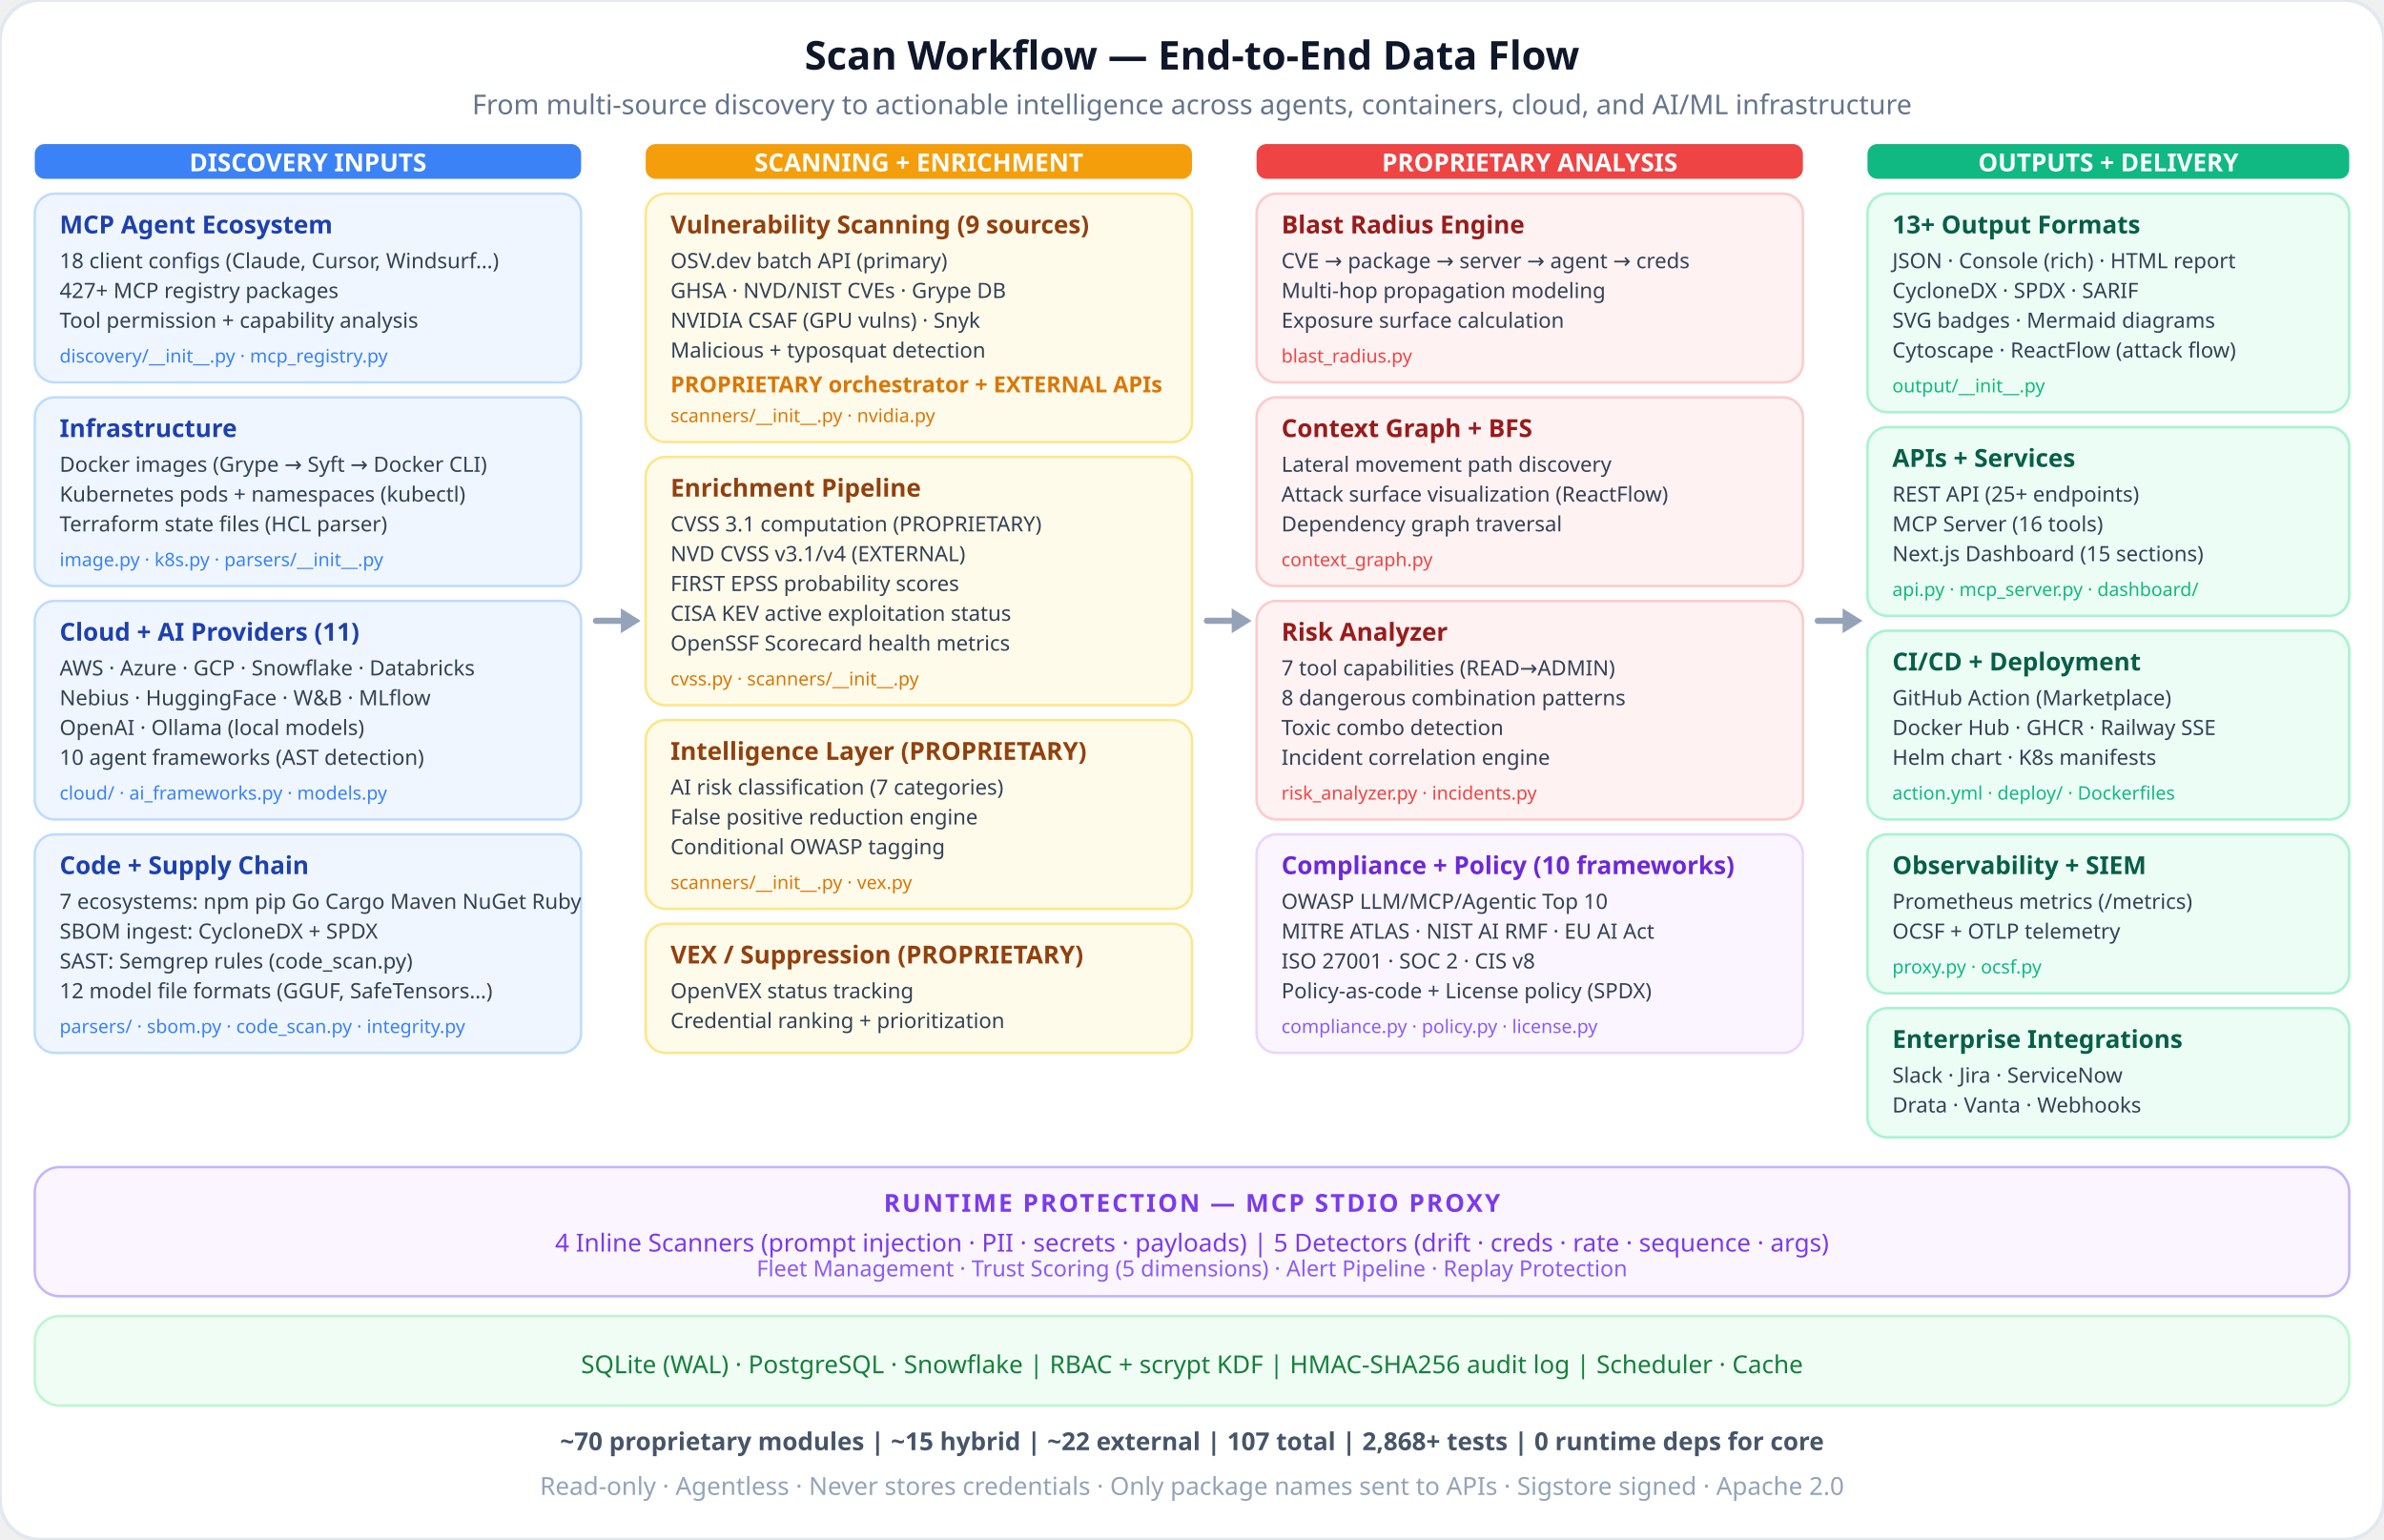
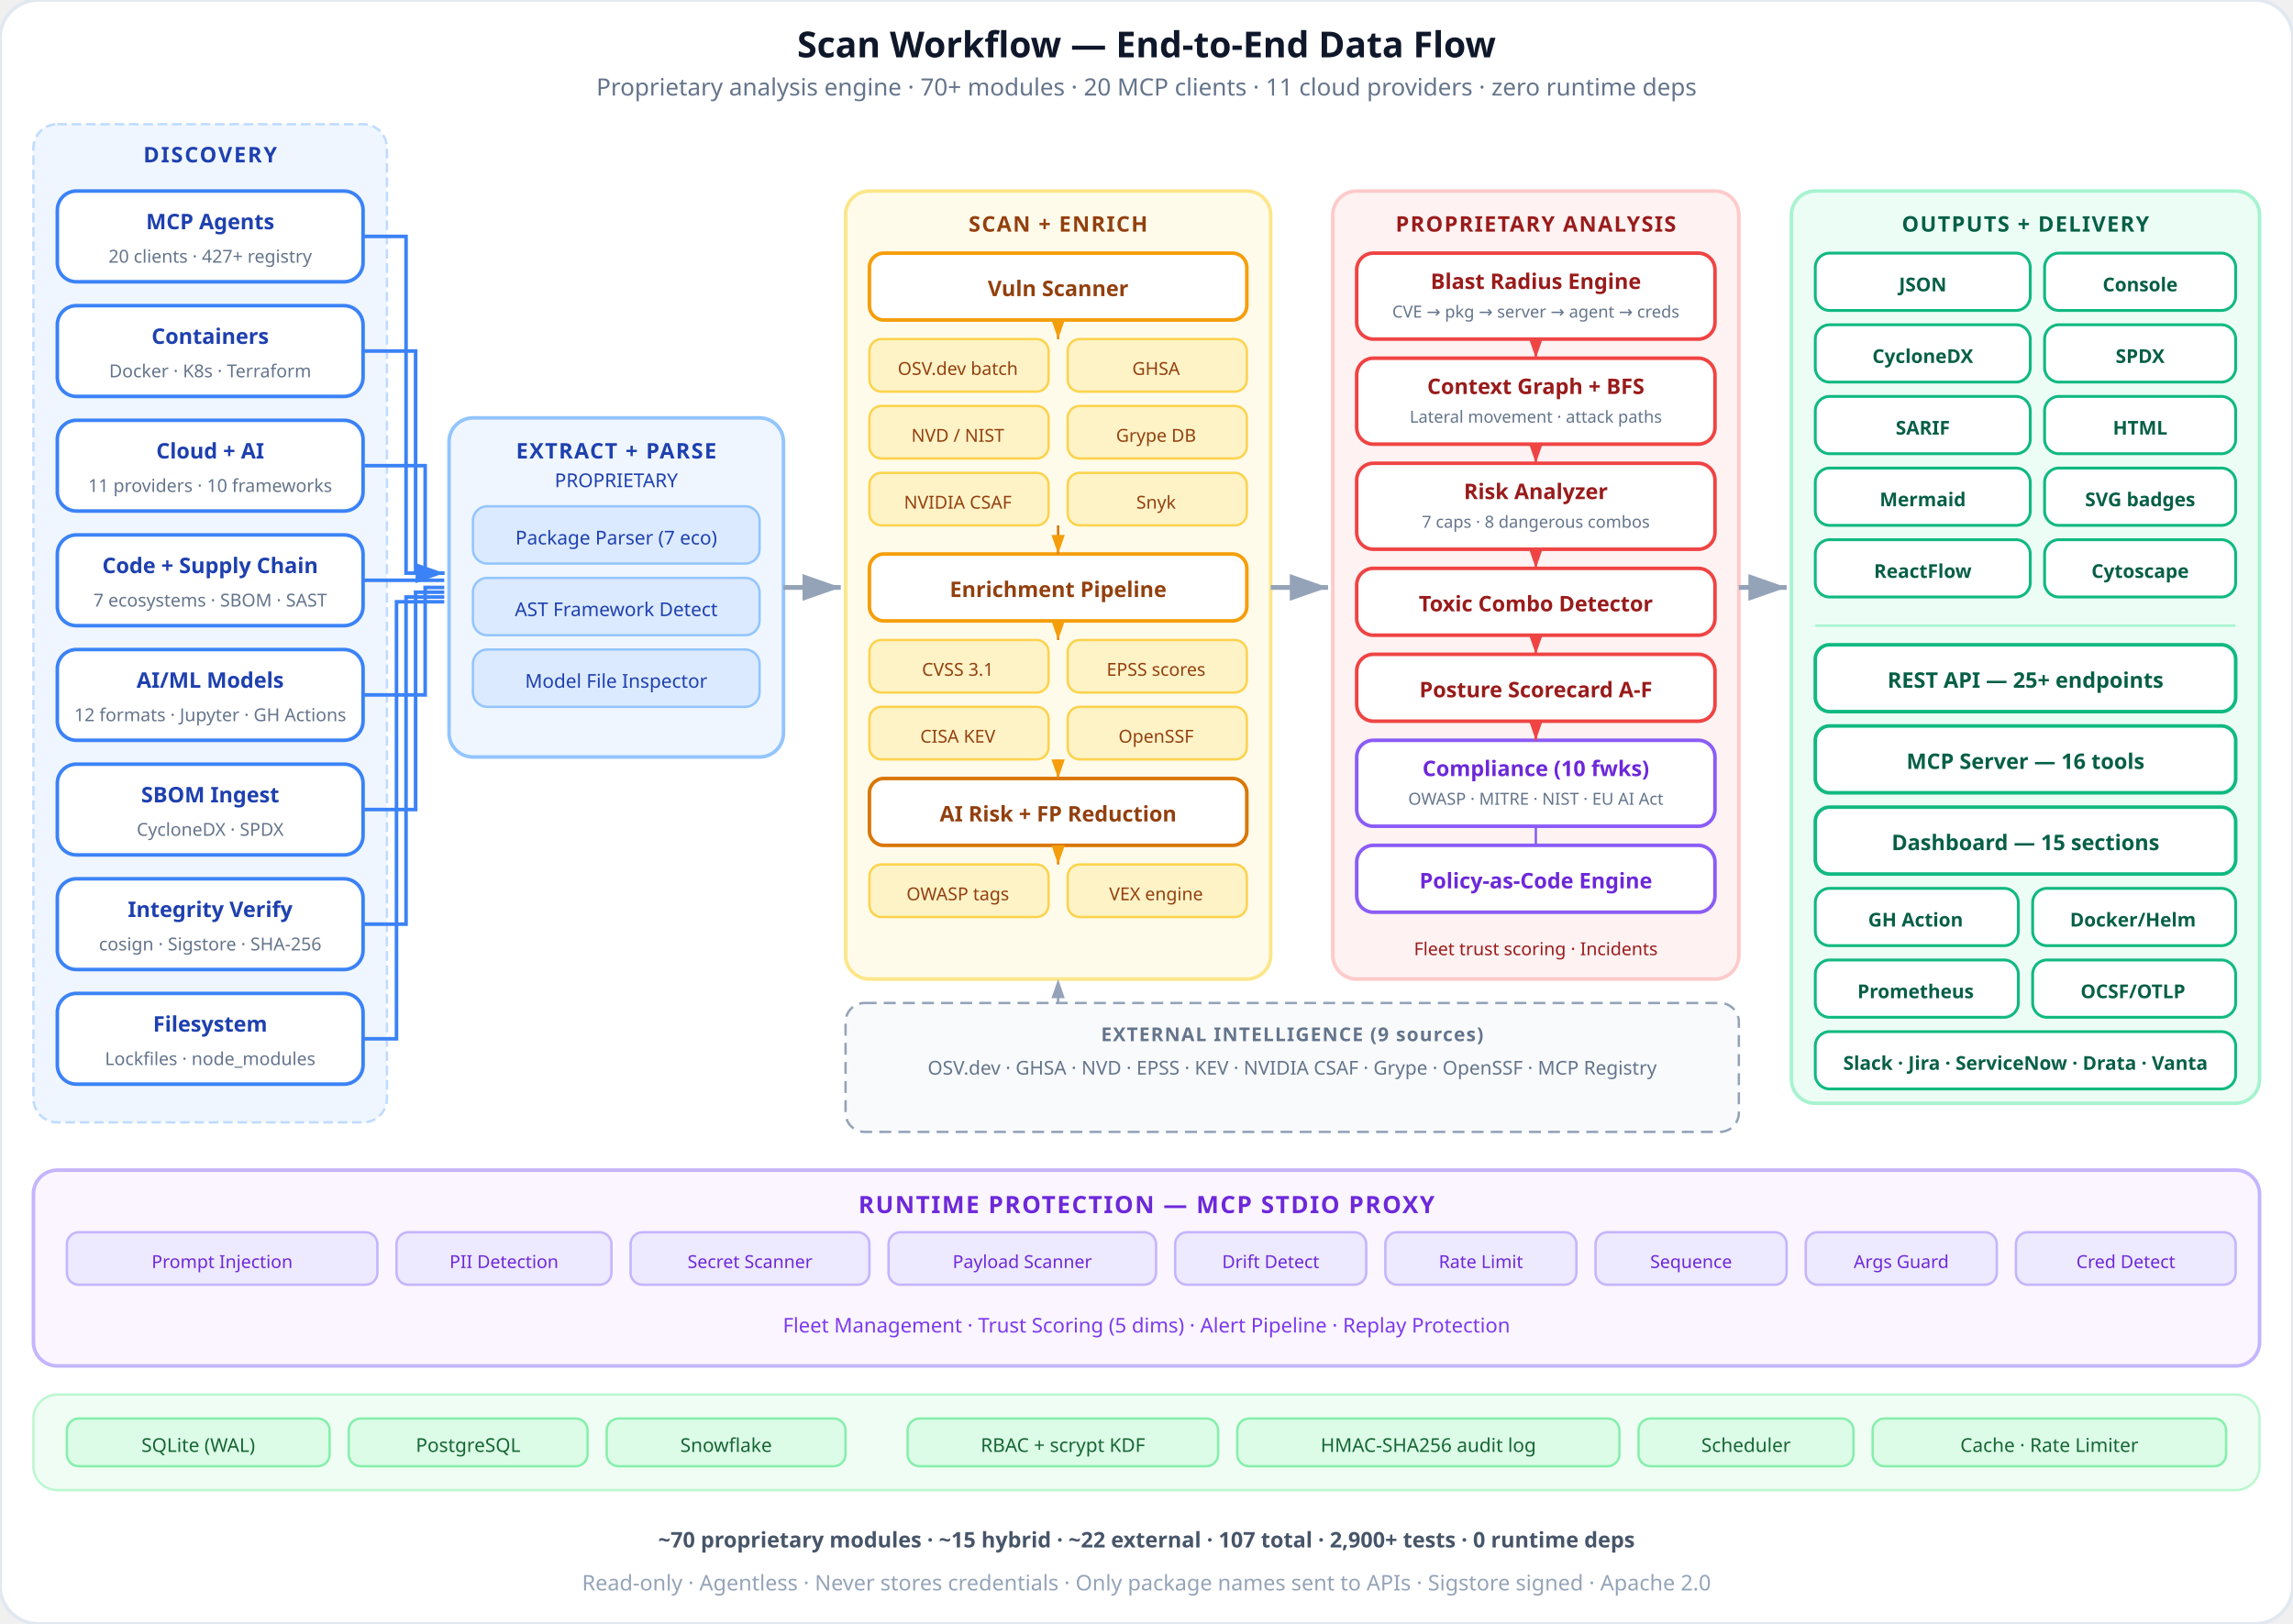
- <svg xmlns="http://www.w3.org/2000/svg" viewBox="0 0 960 620" fill="none">
-   <rect width="960" height="620" rx="16" fill="#ffffff" stroke="#e2e8f0" stroke-width="1.5" />
-   <text x="480" y="28" text-anchor="middle" font-family="system-ui, sans-serif" font-size="16" font-weight="700" fill="#0f172a">Scan Workflow — End-to-End Data Flow</text>
-   <text x="480" y="46" text-anchor="middle" font-family="system-ui, sans-serif" font-size="11" fill="#64748b">From multi-source discovery to actionable intelligence across agents, containers, cloud, and AI/ML infrastructure</text>
-   <rect x="14" y="58" width="220" height="14" rx="4" fill="#3b82f6" />
-   <text x="124" y="69" text-anchor="middle" font-family="system-ui, sans-serif" font-size="10" font-weight="700" fill="#fff">DISCOVERY INPUTS</text>
-   <rect x="14" y="78" width="220" height="76" rx="8" fill="#eff6ff" stroke="#bfdbfe" stroke-width="1" />
-   <text x="24" y="94" font-family="system-ui, sans-serif" font-size="10" font-weight="700" fill="#1e40af">MCP Agent Ecosystem</text>
-   <text x="24" y="108" font-family="system-ui, sans-serif" font-size="8.5" fill="#334155">18 client configs (Claude, Cursor, Windsurf…)</text>
-   <text x="24" y="120" font-family="system-ui, sans-serif" font-size="8.5" fill="#334155">427+ MCP registry packages</text>
-   <text x="24" y="132" font-family="system-ui, sans-serif" font-size="8.5" fill="#334155">Tool permission + capability analysis</text>
-   <text x="24" y="146" font-family="system-ui, sans-serif" font-size="7.5" fill="#3b82f6">discovery/__init__.py · mcp_registry.py</text>
-   <rect x="14" y="160" width="220" height="76" rx="8" fill="#eff6ff" stroke="#bfdbfe" stroke-width="1" />
-   <text x="24" y="176" font-family="system-ui, sans-serif" font-size="10" font-weight="700" fill="#1e40af">Infrastructure</text>
-   <text x="24" y="190" font-family="system-ui, sans-serif" font-size="8.5" fill="#334155">Docker images (Grype → Syft → Docker CLI)</text>
-   <text x="24" y="202" font-family="system-ui, sans-serif" font-size="8.5" fill="#334155">Kubernetes pods + namespaces (kubectl)</text>
-   <text x="24" y="214" font-family="system-ui, sans-serif" font-size="8.5" fill="#334155">Terraform state files (HCL parser)</text>
-   <text x="24" y="228" font-family="system-ui, sans-serif" font-size="7.5" fill="#3b82f6">image.py · k8s.py · parsers/__init__.py</text>
-   <rect x="14" y="242" width="220" height="88" rx="8" fill="#eff6ff" stroke="#bfdbfe" stroke-width="1" />
-   <text x="24" y="258" font-family="system-ui, sans-serif" font-size="10" font-weight="700" fill="#1e40af">Cloud + AI Providers (11)</text>
-   <text x="24" y="272" font-family="system-ui, sans-serif" font-size="8.5" fill="#334155">AWS · Azure · GCP · Snowflake · Databricks</text>
-   <text x="24" y="284" font-family="system-ui, sans-serif" font-size="8.5" fill="#334155">Nebius · HuggingFace · W&amp;B · MLflow</text>
-   <text x="24" y="296" font-family="system-ui, sans-serif" font-size="8.5" fill="#334155">OpenAI · Ollama (local models)</text>
-   <text x="24" y="308" font-family="system-ui, sans-serif" font-size="8.5" fill="#334155">10 agent frameworks (AST detection)</text>
-   <text x="24" y="322" font-family="system-ui, sans-serif" font-size="7.5" fill="#3b82f6">cloud/ · ai_frameworks.py · models.py</text>
-   <rect x="14" y="336" width="220" height="88" rx="8" fill="#eff6ff" stroke="#bfdbfe" stroke-width="1" />
-   <text x="24" y="352" font-family="system-ui, sans-serif" font-size="10" font-weight="700" fill="#1e40af">Code + Supply Chain</text>
-   <text x="24" y="366" font-family="system-ui, sans-serif" font-size="8.5" fill="#334155">7 ecosystems: npm pip Go Cargo Maven NuGet Ruby</text>
-   <text x="24" y="378" font-family="system-ui, sans-serif" font-size="8.5" fill="#334155">SBOM ingest: CycloneDX + SPDX</text>
-   <text x="24" y="390" font-family="system-ui, sans-serif" font-size="8.5" fill="#334155">SAST: Semgrep rules (code_scan.py)</text>
-   <text x="24" y="402" font-family="system-ui, sans-serif" font-size="8.5" fill="#334155">12 model file formats (GGUF, SafeTensors…)</text>
-   <text x="24" y="416" font-family="system-ui, sans-serif" font-size="7.5" fill="#3b82f6">parsers/ · sbom.py · code_scan.py · integrity.py</text>
-   <path d="M240 250 L254 250" stroke="#94a3b8" stroke-width="2.5" stroke-linecap="round" />
-   <path d="M250 245 L258 250 L250 255" fill="#94a3b8" />
-   <rect x="260" y="58" width="220" height="14" rx="4" fill="#f59e0b" />
-   <text x="370" y="69" text-anchor="middle" font-family="system-ui, sans-serif" font-size="10" font-weight="700" fill="#fff">SCANNING + ENRICHMENT</text>
-   <rect x="260" y="78" width="220" height="100" rx="8" fill="#fffbeb" stroke="#fde68a" stroke-width="1" />
-   <text x="270" y="94" font-family="system-ui, sans-serif" font-size="10" font-weight="700" fill="#92400e">Vulnerability Scanning (9 sources)</text>
-   <text x="270" y="108" font-family="system-ui, sans-serif" font-size="8.5" fill="#334155">OSV.dev batch API (primary)</text>
-   <text x="270" y="120" font-family="system-ui, sans-serif" font-size="8.5" fill="#334155">GHSA · NVD/NIST CVEs · Grype DB</text>
-   <text x="270" y="132" font-family="system-ui, sans-serif" font-size="8.5" fill="#334155">NVIDIA CSAF (GPU vulns) · Snyk</text>
-   <text x="270" y="144" font-family="system-ui, sans-serif" font-size="8.5" fill="#334155">Malicious + typosquat detection</text>
-   <text x="270" y="158" font-family="system-ui, sans-serif" font-size="9" font-weight="600" fill="#d97706">PROPRIETARY orchestrator + EXTERNAL APIs</text>
-   <text x="270" y="170" font-family="system-ui, sans-serif" font-size="7.5" fill="#d97706">scanners/__init__.py · nvidia.py</text>
-   <rect x="260" y="184" width="220" height="100" rx="8" fill="#fffbeb" stroke="#fde68a" stroke-width="1" />
-   <text x="270" y="200" font-family="system-ui, sans-serif" font-size="10" font-weight="700" fill="#92400e">Enrichment Pipeline</text>
-   <text x="270" y="214" font-family="system-ui, sans-serif" font-size="8.5" fill="#334155">CVSS 3.1 computation (PROPRIETARY)</text>
-   <text x="270" y="226" font-family="system-ui, sans-serif" font-size="8.5" fill="#334155">NVD CVSS v3.1/v4 (EXTERNAL)</text>
-   <text x="270" y="238" font-family="system-ui, sans-serif" font-size="8.5" fill="#334155">FIRST EPSS probability scores</text>
-   <text x="270" y="250" font-family="system-ui, sans-serif" font-size="8.5" fill="#334155">CISA KEV active exploitation status</text>
-   <text x="270" y="262" font-family="system-ui, sans-serif" font-size="8.5" fill="#334155">OpenSSF Scorecard health metrics</text>
-   <text x="270" y="276" font-family="system-ui, sans-serif" font-size="7.5" fill="#d97706">cvss.py · scanners/__init__.py</text>
-   <rect x="260" y="290" width="220" height="76" rx="8" fill="#fffbeb" stroke="#fde68a" stroke-width="1" />
-   <text x="270" y="306" font-family="system-ui, sans-serif" font-size="10" font-weight="700" fill="#92400e">Intelligence Layer (PROPRIETARY)</text>
-   <text x="270" y="320" font-family="system-ui, sans-serif" font-size="8.5" fill="#334155">AI risk classification (7 categories)</text>
-   <text x="270" y="332" font-family="system-ui, sans-serif" font-size="8.5" fill="#334155">False positive reduction engine</text>
-   <text x="270" y="344" font-family="system-ui, sans-serif" font-size="8.5" fill="#334155">Conditional OWASP tagging</text>
-   <text x="270" y="358" font-family="system-ui, sans-serif" font-size="7.5" fill="#d97706">scanners/__init__.py · vex.py</text>
-   <rect x="260" y="372" width="220" height="52" rx="8" fill="#fffbeb" stroke="#fde68a" stroke-width="1" />
-   <text x="270" y="388" font-family="system-ui, sans-serif" font-size="10" font-weight="700" fill="#92400e">VEX / Suppression (PROPRIETARY)</text>
-   <text x="270" y="402" font-family="system-ui, sans-serif" font-size="8.5" fill="#334155">OpenVEX status tracking</text>
-   <text x="270" y="414" font-family="system-ui, sans-serif" font-size="8.5" fill="#334155">Credential ranking + prioritization</text>
-   <path d="M486 250 L500 250" stroke="#94a3b8" stroke-width="2.5" stroke-linecap="round" />
-   <path d="M496 245 L504 250 L496 255" fill="#94a3b8" />
-   <rect x="506" y="58" width="220" height="14" rx="4" fill="#ef4444" />
-   <text x="616" y="69" text-anchor="middle" font-family="system-ui, sans-serif" font-size="10" font-weight="700" fill="#fff">PROPRIETARY ANALYSIS</text>
-   <rect x="506" y="78" width="220" height="76" rx="8" fill="#fef2f2" stroke="#fecaca" stroke-width="1" />
-   <text x="516" y="94" font-family="system-ui, sans-serif" font-size="10" font-weight="700" fill="#991b1b">Blast Radius Engine</text>
-   <text x="516" y="108" font-family="system-ui, sans-serif" font-size="8.5" fill="#334155">CVE → package → server → agent → creds</text>
-   <text x="516" y="120" font-family="system-ui, sans-serif" font-size="8.5" fill="#334155">Multi-hop propagation modeling</text>
-   <text x="516" y="132" font-family="system-ui, sans-serif" font-size="8.5" fill="#334155">Exposure surface calculation</text>
-   <text x="516" y="146" font-family="system-ui, sans-serif" font-size="7.5" fill="#ef4444">blast_radius.py</text>
-   <rect x="506" y="160" width="220" height="76" rx="8" fill="#fef2f2" stroke="#fecaca" stroke-width="1" />
-   <text x="516" y="176" font-family="system-ui, sans-serif" font-size="10" font-weight="700" fill="#991b1b">Context Graph + BFS</text>
-   <text x="516" y="190" font-family="system-ui, sans-serif" font-size="8.5" fill="#334155">Lateral movement path discovery</text>
-   <text x="516" y="202" font-family="system-ui, sans-serif" font-size="8.5" fill="#334155">Attack surface visualization (ReactFlow)</text>
-   <text x="516" y="214" font-family="system-ui, sans-serif" font-size="8.5" fill="#334155">Dependency graph traversal</text>
-   <text x="516" y="228" font-family="system-ui, sans-serif" font-size="7.5" fill="#ef4444">context_graph.py</text>
-   <rect x="506" y="242" width="220" height="88" rx="8" fill="#fef2f2" stroke="#fecaca" stroke-width="1" />
-   <text x="516" y="258" font-family="system-ui, sans-serif" font-size="10" font-weight="700" fill="#991b1b">Risk Analyzer</text>
-   <text x="516" y="272" font-family="system-ui, sans-serif" font-size="8.5" fill="#334155">7 tool capabilities (READ→ADMIN)</text>
-   <text x="516" y="284" font-family="system-ui, sans-serif" font-size="8.5" fill="#334155">8 dangerous combination patterns</text>
-   <text x="516" y="296" font-family="system-ui, sans-serif" font-size="8.5" fill="#334155">Toxic combo detection</text>
-   <text x="516" y="308" font-family="system-ui, sans-serif" font-size="8.5" fill="#334155">Incident correlation engine</text>
-   <text x="516" y="322" font-family="system-ui, sans-serif" font-size="7.5" fill="#ef4444">risk_analyzer.py · incidents.py</text>
-   <rect x="506" y="336" width="220" height="88" rx="8" fill="#faf5ff" stroke="#e9d5ff" stroke-width="1" />
-   <text x="516" y="352" font-family="system-ui, sans-serif" font-size="10" font-weight="700" fill="#6d28d9">Compliance + Policy (10 frameworks)</text>
-   <text x="516" y="366" font-family="system-ui, sans-serif" font-size="8.5" fill="#334155">OWASP LLM/MCP/Agentic Top 10</text>
-   <text x="516" y="378" font-family="system-ui, sans-serif" font-size="8.5" fill="#334155">MITRE ATLAS · NIST AI RMF · EU AI Act</text>
-   <text x="516" y="390" font-family="system-ui, sans-serif" font-size="8.5" fill="#334155">ISO 27001 · SOC 2 · CIS v8</text>
-   <text x="516" y="402" font-family="system-ui, sans-serif" font-size="8.5" fill="#334155">Policy-as-code + License policy (SPDX)</text>
-   <text x="516" y="416" font-family="system-ui, sans-serif" font-size="7.5" fill="#8b5cf6">compliance.py · policy.py · license.py</text>
-   <path d="M732 250 L746 250" stroke="#94a3b8" stroke-width="2.5" stroke-linecap="round" />
-   <path d="M742 245 L750 250 L742 255" fill="#94a3b8" />
-   <rect x="752" y="58" width="194" height="14" rx="4" fill="#10b981" />
-   <text x="849" y="69" text-anchor="middle" font-family="system-ui, sans-serif" font-size="10" font-weight="700" fill="#fff">OUTPUTS + DELIVERY</text>
-   <rect x="752" y="78" width="194" height="88" rx="8" fill="#ecfdf5" stroke="#a7f3d0" stroke-width="1" />
-   <text x="762" y="94" font-family="system-ui, sans-serif" font-size="10" font-weight="700" fill="#065f46">13+ Output Formats</text>
-   <text x="762" y="108" font-family="system-ui, sans-serif" font-size="8.5" fill="#334155">JSON · Console (rich) · HTML report</text>
-   <text x="762" y="120" font-family="system-ui, sans-serif" font-size="8.5" fill="#334155">CycloneDX · SPDX · SARIF</text>
-   <text x="762" y="132" font-family="system-ui, sans-serif" font-size="8.5" fill="#334155">SVG badges · Mermaid diagrams</text>
-   <text x="762" y="144" font-family="system-ui, sans-serif" font-size="8.5" fill="#334155">Cytoscape · ReactFlow (attack flow)</text>
-   <text x="762" y="158" font-family="system-ui, sans-serif" font-size="7.5" fill="#10b981">output/__init__.py</text>
-   <rect x="752" y="172" width="194" height="76" rx="8" fill="#ecfdf5" stroke="#a7f3d0" stroke-width="1" />
-   <text x="762" y="188" font-family="system-ui, sans-serif" font-size="10" font-weight="700" fill="#065f46">APIs + Services</text>
-   <text x="762" y="202" font-family="system-ui, sans-serif" font-size="8.5" fill="#334155">REST API (25+ endpoints)</text>
-   <text x="762" y="214" font-family="system-ui, sans-serif" font-size="8.5" fill="#334155">MCP Server (16 tools)</text>
-   <text x="762" y="226" font-family="system-ui, sans-serif" font-size="8.5" fill="#334155">Next.js Dashboard (15 sections)</text>
-   <text x="762" y="240" font-family="system-ui, sans-serif" font-size="7.5" fill="#10b981">api.py · mcp_server.py · dashboard/</text>
-   <rect x="752" y="254" width="194" height="76" rx="8" fill="#ecfdf5" stroke="#a7f3d0" stroke-width="1" />
-   <text x="762" y="270" font-family="system-ui, sans-serif" font-size="10" font-weight="700" fill="#065f46">CI/CD + Deployment</text>
-   <text x="762" y="284" font-family="system-ui, sans-serif" font-size="8.5" fill="#334155">GitHub Action (Marketplace)</text>
-   <text x="762" y="296" font-family="system-ui, sans-serif" font-size="8.5" fill="#334155">Docker Hub · GHCR · Railway SSE</text>
-   <text x="762" y="308" font-family="system-ui, sans-serif" font-size="8.5" fill="#334155">Helm chart · K8s manifests</text>
-   <text x="762" y="322" font-family="system-ui, sans-serif" font-size="7.5" fill="#10b981">action.yml · deploy/ · Dockerfiles</text>
-   <rect x="752" y="336" width="194" height="64" rx="8" fill="#ecfdf5" stroke="#a7f3d0" stroke-width="1" />
-   <text x="762" y="352" font-family="system-ui, sans-serif" font-size="10" font-weight="700" fill="#065f46">Observability + SIEM</text>
-   <text x="762" y="366" font-family="system-ui, sans-serif" font-size="8.5" fill="#334155">Prometheus metrics (/metrics)</text>
-   <text x="762" y="378" font-family="system-ui, sans-serif" font-size="8.5" fill="#334155">OCSF + OTLP telemetry</text>
-   <text x="762" y="392" font-family="system-ui, sans-serif" font-size="7.5" fill="#10b981">proxy.py · ocsf.py</text>
-   <rect x="752" y="406" width="194" height="52" rx="8" fill="#ecfdf5" stroke="#a7f3d0" stroke-width="1" />
-   <text x="762" y="422" font-family="system-ui, sans-serif" font-size="10" font-weight="700" fill="#065f46">Enterprise Integrations</text>
-   <text x="762" y="436" font-family="system-ui, sans-serif" font-size="8.5" fill="#334155">Slack · Jira · ServiceNow</text>
-   <text x="762" y="448" font-family="system-ui, sans-serif" font-size="8.5" fill="#334155">Drata · Vanta · Webhooks</text>
-   <rect x="14" y="470" width="932" height="52" rx="10" fill="#faf5ff" stroke="#c4b5fd" stroke-width="1" />
-   <text x="480" y="488" text-anchor="middle" font-family="system-ui, sans-serif" font-size="10" font-weight="700" fill="#7c3aed" letter-spacing="0.08em">RUNTIME PROTECTION — MCP STDIO PROXY</text>
-   <text x="480" y="504" text-anchor="middle" font-family="system-ui, sans-serif" font-size="10" fill="#7c3aed">4 Inline Scanners (prompt injection · PII · secrets · payloads)  |  5 Detectors (drift · creds · rate · sequence · args)</text>
-   <text x="480" y="514" text-anchor="middle" font-family="system-ui, sans-serif" font-size="9" fill="#8b5cf6">Fleet Management · Trust Scoring (5 dimensions) · Alert Pipeline · Replay Protection</text>
-   <rect x="14" y="530" width="932" height="36" rx="10" fill="#f0fdf4" stroke="#bbf7d0" stroke-width="1" />
-   <text x="480" y="553" text-anchor="middle" font-family="system-ui, sans-serif" font-size="10" fill="#15803d">SQLite (WAL) · PostgreSQL · Snowflake  |  RBAC + scrypt KDF  |  HMAC-SHA256 audit log  |  Scheduler · Cache</text>
-   <text x="480" y="584" text-anchor="middle" font-family="system-ui, sans-serif" font-size="10" font-weight="600" fill="#475569">~70 proprietary modules  |  ~15 hybrid  |  ~22 external  |  107 total  |  2,868+ tests  |  0 runtime deps for core</text>
-   <text x="480" y="602" text-anchor="middle" font-family="system-ui, sans-serif" font-size="10" fill="#94a3b8">Read-only · Agentless · Never stores credentials · Only package names sent to APIs · Sigstore signed · Apache 2.0</text>
+ <svg xmlns="http://www.w3.org/2000/svg" viewBox="0 0 960 680" fill="none">
+   <defs>
+     <marker id="arrow-gray" viewBox="0 0 10 7" refX="10" refY="3.5" markerWidth="8" markerHeight="6" orient="auto-start-reverse">
+       <polygon points="0 0, 10 3.5, 0 7" fill="#94a3b8" />
+     </marker>
+     <marker id="arrow-blue" viewBox="0 0 10 7" refX="10" refY="3.5" markerWidth="8" markerHeight="6" orient="auto-start-reverse">
+       <polygon points="0 0, 10 3.5, 0 7" fill="#3b82f6" />
+     </marker>
+     <marker id="arrow-amber" viewBox="0 0 10 7" refX="10" refY="3.5" markerWidth="8" markerHeight="6" orient="auto-start-reverse">
+       <polygon points="0 0, 10 3.5, 0 7" fill="#f59e0b" />
+     </marker>
+     <marker id="arrow-red" viewBox="0 0 10 7" refX="10" refY="3.5" markerWidth="8" markerHeight="6" orient="auto-start-reverse">
+       <polygon points="0 0, 10 3.5, 0 7" fill="#ef4444" />
+     </marker>
+     <marker id="arrow-green" viewBox="0 0 10 7" refX="10" refY="3.5" markerWidth="8" markerHeight="6" orient="auto-start-reverse">
+       <polygon points="0 0, 10 3.5, 0 7" fill="#10b981" />
+     </marker>
+   </defs>
+   <rect width="960" height="680" rx="16" fill="#ffffff" stroke="#e2e8f0" stroke-width="1.5" />
+   <text x="480" y="24" text-anchor="middle" font-family="system-ui, sans-serif" font-size="15" font-weight="700" fill="#0f172a">Scan Workflow — End-to-End Data Flow</text>
+   <text x="480" y="40" text-anchor="middle" font-family="system-ui, sans-serif" font-size="10" fill="#64748b">Proprietary analysis engine · 70+ modules · 20 MCP clients · 11 cloud providers · zero runtime deps</text>
+   <rect x="14" y="52" width="148" height="418" rx="10" fill="#eff6ff" stroke="#bfdbfe" stroke-width="1" stroke-dasharray="4 2" />
+   <text x="88" y="68" text-anchor="middle" font-family="system-ui, sans-serif" font-size="9" font-weight="700" fill="#1e40af" letter-spacing="0.08em">DISCOVERY</text>
+   <rect x="24" y="80" width="128" height="38" rx="8" fill="#ffffff" stroke="#3b82f6" stroke-width="1.5" />
+   <text x="88" y="96" text-anchor="middle" font-family="system-ui, sans-serif" font-size="9" font-weight="700" fill="#1e40af">MCP Agents</text>
+   <text x="88" y="110" text-anchor="middle" font-family="system-ui, sans-serif" font-size="7.5" fill="#64748b">20 clients · 427+ registry</text>
+   <rect x="24" y="128" width="128" height="38" rx="8" fill="#ffffff" stroke="#3b82f6" stroke-width="1.5" />
+   <text x="88" y="144" text-anchor="middle" font-family="system-ui, sans-serif" font-size="9" font-weight="700" fill="#1e40af">Containers</text>
+   <text x="88" y="158" text-anchor="middle" font-family="system-ui, sans-serif" font-size="7.5" fill="#64748b">Docker · K8s · Terraform</text>
+   <rect x="24" y="176" width="128" height="38" rx="8" fill="#ffffff" stroke="#3b82f6" stroke-width="1.5" />
+   <text x="88" y="192" text-anchor="middle" font-family="system-ui, sans-serif" font-size="9" font-weight="700" fill="#1e40af">Cloud + AI</text>
+   <text x="88" y="206" text-anchor="middle" font-family="system-ui, sans-serif" font-size="7.5" fill="#64748b">11 providers · 10 frameworks</text>
+   <rect x="24" y="224" width="128" height="38" rx="8" fill="#ffffff" stroke="#3b82f6" stroke-width="1.5" />
+   <text x="88" y="240" text-anchor="middle" font-family="system-ui, sans-serif" font-size="9" font-weight="700" fill="#1e40af">Code + Supply Chain</text>
+   <text x="88" y="254" text-anchor="middle" font-family="system-ui, sans-serif" font-size="7.5" fill="#64748b">7 ecosystems · SBOM · SAST</text>
+   <rect x="24" y="272" width="128" height="38" rx="8" fill="#ffffff" stroke="#3b82f6" stroke-width="1.5" />
+   <text x="88" y="288" text-anchor="middle" font-family="system-ui, sans-serif" font-size="9" font-weight="700" fill="#1e40af">AI/ML Models</text>
+   <text x="88" y="302" text-anchor="middle" font-family="system-ui, sans-serif" font-size="7.5" fill="#64748b">12 formats · Jupyter · GH Actions</text>
+   <rect x="24" y="320" width="128" height="38" rx="8" fill="#ffffff" stroke="#3b82f6" stroke-width="1.5" />
+   <text x="88" y="336" text-anchor="middle" font-family="system-ui, sans-serif" font-size="9" font-weight="700" fill="#1e40af">SBOM Ingest</text>
+   <text x="88" y="350" text-anchor="middle" font-family="system-ui, sans-serif" font-size="7.5" fill="#64748b">CycloneDX · SPDX</text>
+   <rect x="24" y="368" width="128" height="38" rx="8" fill="#ffffff" stroke="#3b82f6" stroke-width="1.5" />
+   <text x="88" y="384" text-anchor="middle" font-family="system-ui, sans-serif" font-size="9" font-weight="700" fill="#1e40af">Integrity Verify</text>
+   <text x="88" y="398" text-anchor="middle" font-family="system-ui, sans-serif" font-size="7.5" fill="#64748b">cosign · Sigstore · SHA-256</text>
+   <rect x="24" y="416" width="128" height="38" rx="8" fill="#ffffff" stroke="#3b82f6" stroke-width="1.5" />
+   <text x="88" y="432" text-anchor="middle" font-family="system-ui, sans-serif" font-size="9" font-weight="700" fill="#1e40af">Filesystem</text>
+   <text x="88" y="446" text-anchor="middle" font-family="system-ui, sans-serif" font-size="7.5" fill="#64748b">Lockfiles · node_modules</text>
+   <path d="M152 99 L170 99 L170 240 L186 240" stroke="#3b82f6" stroke-width="1.5" fill="none" marker-end="url(#arrow-blue)" />
+   <path d="M152 147 L174 147 L174 240 L186 240" stroke="#3b82f6" stroke-width="1.5" fill="none" />
+   <path d="M152 195 L178 195 L178 240 L186 240" stroke="#3b82f6" stroke-width="1.5" fill="none" />
+   <path d="M152 243 L186 243" stroke="#3b82f6" stroke-width="1.5" fill="none" />
+   <path d="M152 291 L178 291 L178 246 L186 246" stroke="#3b82f6" stroke-width="1.5" fill="none" />
+   <path d="M152 339 L174 339 L174 248 L186 248" stroke="#3b82f6" stroke-width="1.5" fill="none" />
+   <path d="M152 387 L170 387 L170 250 L186 250" stroke="#3b82f6" stroke-width="1.5" fill="none" />
+   <path d="M152 435 L166 435 L166 252 L186 252" stroke="#3b82f6" stroke-width="1.5" fill="none" />
+   <rect x="188" y="175" width="140" height="142" rx="10" fill="#eff6ff" stroke="#93c5fd" stroke-width="1.5" />
+   <text x="258" y="192" text-anchor="middle" font-family="system-ui, sans-serif" font-size="9" font-weight="700" fill="#1e40af" letter-spacing="0.06em">EXTRACT + PARSE</text>
+   <text x="258" y="204" text-anchor="middle" font-family="system-ui, sans-serif" font-size="8" fill="#1e40af">PROPRIETARY</text>
+   <rect x="198" y="212" width="120" height="24" rx="6" fill="#dbeafe" stroke="#93c5fd" stroke-width="1" />
+   <text x="258" y="228" text-anchor="middle" font-family="system-ui, sans-serif" font-size="8" fill="#1e40af">Package Parser (7 eco)</text>
+   <rect x="198" y="242" width="120" height="24" rx="6" fill="#dbeafe" stroke="#93c5fd" stroke-width="1" />
+   <text x="258" y="258" text-anchor="middle" font-family="system-ui, sans-serif" font-size="8" fill="#1e40af">AST Framework Detect</text>
+   <rect x="198" y="272" width="120" height="24" rx="6" fill="#dbeafe" stroke="#93c5fd" stroke-width="1" />
+   <text x="258" y="288" text-anchor="middle" font-family="system-ui, sans-serif" font-size="8" fill="#1e40af">Model File Inspector</text>
+   <path d="M328 246 L352 246" stroke="#94a3b8" stroke-width="2" fill="none" marker-end="url(#arrow-gray)" />
+   <rect x="354" y="80" width="178" height="330" rx="10" fill="#fffbeb" stroke="#fde68a" stroke-width="1.5" />
+   <text x="443" y="97" text-anchor="middle" font-family="system-ui, sans-serif" font-size="9" font-weight="700" fill="#92400e" letter-spacing="0.06em">SCAN + ENRICH</text>
+   <rect x="364" y="106" width="158" height="28" rx="6" fill="#ffffff" stroke="#f59e0b" stroke-width="1.5" />
+   <text x="443" y="124" text-anchor="middle" font-family="system-ui, sans-serif" font-size="9" font-weight="700" fill="#92400e">Vuln Scanner</text>
+   <rect x="364" y="142" width="75" height="22" rx="5" fill="#fef3c7" stroke="#fcd34d" stroke-width="1" />
+   <text x="401" y="157" text-anchor="middle" font-family="system-ui, sans-serif" font-size="7.5" fill="#92400e">OSV.dev batch</text>
+   <rect x="447" y="142" width="75" height="22" rx="5" fill="#fef3c7" stroke="#fcd34d" stroke-width="1" />
+   <text x="484" y="157" text-anchor="middle" font-family="system-ui, sans-serif" font-size="7.5" fill="#92400e">GHSA</text>
+   <rect x="364" y="170" width="75" height="22" rx="5" fill="#fef3c7" stroke="#fcd34d" stroke-width="1" />
+   <text x="401" y="185" text-anchor="middle" font-family="system-ui, sans-serif" font-size="7.5" fill="#92400e">NVD / NIST</text>
+   <rect x="447" y="170" width="75" height="22" rx="5" fill="#fef3c7" stroke="#fcd34d" stroke-width="1" />
+   <text x="484" y="185" text-anchor="middle" font-family="system-ui, sans-serif" font-size="7.5" fill="#92400e">Grype DB</text>
+   <rect x="364" y="198" width="75" height="22" rx="5" fill="#fef3c7" stroke="#fcd34d" stroke-width="1" />
+   <text x="401" y="213" text-anchor="middle" font-family="system-ui, sans-serif" font-size="7.5" fill="#92400e">NVIDIA CSAF</text>
+   <rect x="447" y="198" width="75" height="22" rx="5" fill="#fef3c7" stroke="#fcd34d" stroke-width="1" />
+   <text x="484" y="213" text-anchor="middle" font-family="system-ui, sans-serif" font-size="7.5" fill="#92400e">Snyk</text>
+   <rect x="364" y="232" width="158" height="28" rx="6" fill="#ffffff" stroke="#f59e0b" stroke-width="1.5" />
+   <text x="443" y="250" text-anchor="middle" font-family="system-ui, sans-serif" font-size="9" font-weight="700" fill="#92400e">Enrichment Pipeline</text>
+   <rect x="364" y="268" width="75" height="22" rx="5" fill="#fef3c7" stroke="#fcd34d" stroke-width="1" />
+   <text x="401" y="283" text-anchor="middle" font-family="system-ui, sans-serif" font-size="7.5" fill="#92400e">CVSS 3.1</text>
+   <rect x="447" y="268" width="75" height="22" rx="5" fill="#fef3c7" stroke="#fcd34d" stroke-width="1" />
+   <text x="484" y="283" text-anchor="middle" font-family="system-ui, sans-serif" font-size="7.5" fill="#92400e">EPSS scores</text>
+   <rect x="364" y="296" width="75" height="22" rx="5" fill="#fef3c7" stroke="#fcd34d" stroke-width="1" />
+   <text x="401" y="311" text-anchor="middle" font-family="system-ui, sans-serif" font-size="7.5" fill="#92400e">CISA KEV</text>
+   <rect x="447" y="296" width="75" height="22" rx="5" fill="#fef3c7" stroke="#fcd34d" stroke-width="1" />
+   <text x="484" y="311" text-anchor="middle" font-family="system-ui, sans-serif" font-size="7.5" fill="#92400e">OpenSSF</text>
+   <rect x="364" y="326" width="158" height="28" rx="6" fill="#ffffff" stroke="#d97706" stroke-width="1.5" />
+   <text x="443" y="344" text-anchor="middle" font-family="system-ui, sans-serif" font-size="9" font-weight="700" fill="#92400e">AI Risk + FP Reduction</text>
+   <rect x="364" y="362" width="75" height="22" rx="5" fill="#fef3c7" stroke="#fcd34d" stroke-width="1" />
+   <text x="401" y="377" text-anchor="middle" font-family="system-ui, sans-serif" font-size="7.5" fill="#92400e">OWASP tags</text>
+   <rect x="447" y="362" width="75" height="22" rx="5" fill="#fef3c7" stroke="#fcd34d" stroke-width="1" />
+   <text x="484" y="377" text-anchor="middle" font-family="system-ui, sans-serif" font-size="7.5" fill="#92400e">VEX engine</text>
+   <line x1="443" y1="134" x2="443" y2="142" stroke="#d97706" stroke-width="1" marker-end="url(#arrow-amber)" />
+   <line x1="443" y1="220" x2="443" y2="232" stroke="#d97706" stroke-width="1" marker-end="url(#arrow-amber)" />
+   <line x1="443" y1="260" x2="443" y2="268" stroke="#d97706" stroke-width="1" marker-end="url(#arrow-amber)" />
+   <line x1="443" y1="318" x2="443" y2="326" stroke="#d97706" stroke-width="1" marker-end="url(#arrow-amber)" />
+   <line x1="443" y1="354" x2="443" y2="362" stroke="#d97706" stroke-width="1" marker-end="url(#arrow-amber)" />
+   <path d="M532 246 L556 246" stroke="#94a3b8" stroke-width="2" fill="none" marker-end="url(#arrow-gray)" />
+   <rect x="558" y="80" width="170" height="330" rx="10" fill="#fef2f2" stroke="#fecaca" stroke-width="1.5" />
+   <text x="643" y="97" text-anchor="middle" font-family="system-ui, sans-serif" font-size="9" font-weight="700" fill="#991b1b" letter-spacing="0.06em">PROPRIETARY ANALYSIS</text>
+   <rect x="568" y="106" width="150" height="36" rx="7" fill="#ffffff" stroke="#ef4444" stroke-width="1.5" />
+   <text x="643" y="121" text-anchor="middle" font-family="system-ui, sans-serif" font-size="9" font-weight="700" fill="#991b1b">Blast Radius Engine</text>
+   <text x="643" y="133" text-anchor="middle" font-family="system-ui, sans-serif" font-size="7" fill="#64748b">CVE → pkg → server → agent → creds</text>
+   <rect x="568" y="150" width="150" height="36" rx="7" fill="#ffffff" stroke="#ef4444" stroke-width="1.5" />
+   <text x="643" y="165" text-anchor="middle" font-family="system-ui, sans-serif" font-size="9" font-weight="700" fill="#991b1b">Context Graph + BFS</text>
+   <text x="643" y="177" text-anchor="middle" font-family="system-ui, sans-serif" font-size="7" fill="#64748b">Lateral movement · attack paths</text>
+   <rect x="568" y="194" width="150" height="36" rx="7" fill="#ffffff" stroke="#ef4444" stroke-width="1.5" />
+   <text x="643" y="209" text-anchor="middle" font-family="system-ui, sans-serif" font-size="9" font-weight="700" fill="#991b1b">Risk Analyzer</text>
+   <text x="643" y="221" text-anchor="middle" font-family="system-ui, sans-serif" font-size="7" fill="#64748b">7 caps · 8 dangerous combos</text>
+   <rect x="568" y="238" width="150" height="28" rx="7" fill="#ffffff" stroke="#ef4444" stroke-width="1.5" />
+   <text x="643" y="256" text-anchor="middle" font-family="system-ui, sans-serif" font-size="9" font-weight="700" fill="#991b1b">Toxic Combo Detector</text>
+   <rect x="568" y="274" width="150" height="28" rx="7" fill="#ffffff" stroke="#ef4444" stroke-width="1.5" />
+   <text x="643" y="292" text-anchor="middle" font-family="system-ui, sans-serif" font-size="9" font-weight="700" fill="#991b1b">Posture Scorecard A-F</text>
+   <rect x="568" y="310" width="150" height="36" rx="7" fill="#ffffff" stroke="#8b5cf6" stroke-width="1.5" />
+   <text x="643" y="325" text-anchor="middle" font-family="system-ui, sans-serif" font-size="9" font-weight="700" fill="#6d28d9">Compliance (10 fwks)</text>
+   <text x="643" y="337" text-anchor="middle" font-family="system-ui, sans-serif" font-size="7" fill="#64748b">OWASP · MITRE · NIST · EU AI Act</text>
+   <rect x="568" y="354" width="150" height="28" rx="7" fill="#ffffff" stroke="#8b5cf6" stroke-width="1.5" />
+   <text x="643" y="372" text-anchor="middle" font-family="system-ui, sans-serif" font-size="9" font-weight="700" fill="#6d28d9">Policy-as-Code Engine</text>
+   <rect x="568" y="390" width="150" height="12" rx="4" fill="#fef2f2" stroke="none" />
+   <text x="643" y="400" text-anchor="middle" font-family="system-ui, sans-serif" font-size="7.5" fill="#991b1b">Fleet trust scoring · Incidents</text>
+   <line x1="643" y1="142" x2="643" y2="150" stroke="#ef4444" stroke-width="1" marker-end="url(#arrow-red)" />
+   <line x1="643" y1="186" x2="643" y2="194" stroke="#ef4444" stroke-width="1" marker-end="url(#arrow-red)" />
+   <line x1="643" y1="230" x2="643" y2="238" stroke="#ef4444" stroke-width="1" marker-end="url(#arrow-red)" />
+   <line x1="643" y1="266" x2="643" y2="274" stroke="#ef4444" stroke-width="1" marker-end="url(#arrow-red)" />
+   <line x1="643" y1="302" x2="643" y2="310" stroke="#ef4444" stroke-width="1" marker-end="url(#arrow-red)" />
+   <line x1="643" y1="346" x2="643" y2="354" stroke="#8b5cf6" stroke-width="1" />
+   <path d="M728 246 L748 246" stroke="#94a3b8" stroke-width="2" fill="none" marker-end="url(#arrow-gray)" />
+   <rect x="750" y="80" width="196" height="382" rx="10" fill="#ecfdf5" stroke="#a7f3d0" stroke-width="1.5" />
+   <text x="848" y="97" text-anchor="middle" font-family="system-ui, sans-serif" font-size="9" font-weight="700" fill="#065f46" letter-spacing="0.06em">OUTPUTS + DELIVERY</text>
+   <rect x="760" y="106" width="90" height="24" rx="6" fill="#ffffff" stroke="#10b981" stroke-width="1.2" />
+   <text x="805" y="122" text-anchor="middle" font-family="system-ui, sans-serif" font-size="8" font-weight="600" fill="#065f46">JSON</text>
+   <rect x="856" y="106" width="80" height="24" rx="6" fill="#ffffff" stroke="#10b981" stroke-width="1.2" />
+   <text x="896" y="122" text-anchor="middle" font-family="system-ui, sans-serif" font-size="8" font-weight="600" fill="#065f46">Console</text>
+   <rect x="760" y="136" width="90" height="24" rx="6" fill="#ffffff" stroke="#10b981" stroke-width="1.2" />
+   <text x="805" y="152" text-anchor="middle" font-family="system-ui, sans-serif" font-size="8" font-weight="600" fill="#065f46">CycloneDX</text>
+   <rect x="856" y="136" width="80" height="24" rx="6" fill="#ffffff" stroke="#10b981" stroke-width="1.2" />
+   <text x="896" y="152" text-anchor="middle" font-family="system-ui, sans-serif" font-size="8" font-weight="600" fill="#065f46">SPDX</text>
+   <rect x="760" y="166" width="90" height="24" rx="6" fill="#ffffff" stroke="#10b981" stroke-width="1.2" />
+   <text x="805" y="182" text-anchor="middle" font-family="system-ui, sans-serif" font-size="8" font-weight="600" fill="#065f46">SARIF</text>
+   <rect x="856" y="166" width="80" height="24" rx="6" fill="#ffffff" stroke="#10b981" stroke-width="1.2" />
+   <text x="896" y="182" text-anchor="middle" font-family="system-ui, sans-serif" font-size="8" font-weight="600" fill="#065f46">HTML</text>
+   <rect x="760" y="196" width="90" height="24" rx="6" fill="#ffffff" stroke="#10b981" stroke-width="1.2" />
+   <text x="805" y="212" text-anchor="middle" font-family="system-ui, sans-serif" font-size="8" font-weight="600" fill="#065f46">Mermaid</text>
+   <rect x="856" y="196" width="80" height="24" rx="6" fill="#ffffff" stroke="#10b981" stroke-width="1.2" />
+   <text x="896" y="212" text-anchor="middle" font-family="system-ui, sans-serif" font-size="8" font-weight="600" fill="#065f46">SVG badges</text>
+   <rect x="760" y="226" width="90" height="24" rx="6" fill="#ffffff" stroke="#10b981" stroke-width="1.2" />
+   <text x="805" y="242" text-anchor="middle" font-family="system-ui, sans-serif" font-size="8" font-weight="600" fill="#065f46">ReactFlow</text>
+   <rect x="856" y="226" width="80" height="24" rx="6" fill="#ffffff" stroke="#10b981" stroke-width="1.2" />
+   <text x="896" y="242" text-anchor="middle" font-family="system-ui, sans-serif" font-size="8" font-weight="600" fill="#065f46">Cytoscape</text>
+   <line x1="760" y1="262" x2="936" y2="262" stroke="#a7f3d0" stroke-width="1" />
+   <rect x="760" y="270" width="176" height="28" rx="6" fill="#ffffff" stroke="#10b981" stroke-width="1.5" />
+   <text x="848" y="288" text-anchor="middle" font-family="system-ui, sans-serif" font-size="9" font-weight="700" fill="#065f46">REST API — 25+ endpoints</text>
+   <rect x="760" y="304" width="176" height="28" rx="6" fill="#ffffff" stroke="#10b981" stroke-width="1.5" />
+   <text x="848" y="322" text-anchor="middle" font-family="system-ui, sans-serif" font-size="9" font-weight="700" fill="#065f46">MCP Server — 16 tools</text>
+   <rect x="760" y="338" width="176" height="28" rx="6" fill="#ffffff" stroke="#10b981" stroke-width="1.5" />
+   <text x="848" y="356" text-anchor="middle" font-family="system-ui, sans-serif" font-size="9" font-weight="700" fill="#065f46">Dashboard — 15 sections</text>
+   <rect x="760" y="372" width="85" height="24" rx="6" fill="#ffffff" stroke="#10b981" stroke-width="1.2" />
+   <text x="802" y="388" text-anchor="middle" font-family="system-ui, sans-serif" font-size="8" font-weight="600" fill="#065f46">GH Action</text>
+   <rect x="851" y="372" width="85" height="24" rx="6" fill="#ffffff" stroke="#10b981" stroke-width="1.2" />
+   <text x="893" y="388" text-anchor="middle" font-family="system-ui, sans-serif" font-size="8" font-weight="600" fill="#065f46">Docker/Helm</text>
+   <rect x="760" y="402" width="85" height="24" rx="6" fill="#ffffff" stroke="#10b981" stroke-width="1.2" />
+   <text x="802" y="418" text-anchor="middle" font-family="system-ui, sans-serif" font-size="8" font-weight="600" fill="#065f46">Prometheus</text>
+   <rect x="851" y="402" width="85" height="24" rx="6" fill="#ffffff" stroke="#10b981" stroke-width="1.2" />
+   <text x="893" y="418" text-anchor="middle" font-family="system-ui, sans-serif" font-size="8" font-weight="600" fill="#065f46">OCSF/OTLP</text>
+   <rect x="760" y="432" width="176" height="24" rx="6" fill="#ffffff" stroke="#10b981" stroke-width="1.2" />
+   <text x="848" y="448" text-anchor="middle" font-family="system-ui, sans-serif" font-size="8" font-weight="600" fill="#065f46">Slack · Jira · ServiceNow · Drata · Vanta</text>
+   <rect x="354" y="420" width="374" height="54" rx="8" fill="#f8fafc" stroke="#94a3b8" stroke-width="1" stroke-dasharray="5 3" />
+   <text x="541" y="436" text-anchor="middle" font-family="system-ui, sans-serif" font-size="8" font-weight="700" fill="#64748b" letter-spacing="0.06em">EXTERNAL INTELLIGENCE (9 sources)</text>
+   <text x="541" y="450" text-anchor="middle" font-family="system-ui, sans-serif" font-size="8" fill="#64748b">OSV.dev · GHSA · NVD · EPSS · KEV · NVIDIA CSAF · Grype · OpenSSF · MCP Registry</text>
+   <path d="M443 420 L443 410" stroke="#94a3b8" stroke-width="1" stroke-dasharray="3 2" marker-end="url(#arrow-gray)" />
+   <rect x="14" y="490" width="932" height="82" rx="10" fill="#faf5ff" stroke="#c4b5fd" stroke-width="1.5" />
+   <text x="480" y="508" text-anchor="middle" font-family="system-ui, sans-serif" font-size="10" font-weight="700" fill="#6d28d9" letter-spacing="0.06em">RUNTIME PROTECTION — MCP STDIO PROXY</text>
+   <rect x="28" y="516" width="130" height="22" rx="5" fill="#ede9fe" stroke="#c4b5fd" stroke-width="1" />
+   <text x="93" y="531" text-anchor="middle" font-family="system-ui, sans-serif" font-size="7.5" fill="#6d28d9">Prompt Injection</text>
+   <rect x="166" y="516" width="90" height="22" rx="5" fill="#ede9fe" stroke="#c4b5fd" stroke-width="1" />
+   <text x="211" y="531" text-anchor="middle" font-family="system-ui, sans-serif" font-size="7.5" fill="#6d28d9">PII Detection</text>
+   <rect x="264" y="516" width="100" height="22" rx="5" fill="#ede9fe" stroke="#c4b5fd" stroke-width="1" />
+   <text x="314" y="531" text-anchor="middle" font-family="system-ui, sans-serif" font-size="7.5" fill="#6d28d9">Secret Scanner</text>
+   <rect x="372" y="516" width="112" height="22" rx="5" fill="#ede9fe" stroke="#c4b5fd" stroke-width="1" />
+   <text x="428" y="531" text-anchor="middle" font-family="system-ui, sans-serif" font-size="7.5" fill="#6d28d9">Payload Scanner</text>
+   <rect x="492" y="516" width="80" height="22" rx="5" fill="#ede9fe" stroke="#c4b5fd" stroke-width="1" />
+   <text x="532" y="531" text-anchor="middle" font-family="system-ui, sans-serif" font-size="7.5" fill="#6d28d9">Drift Detect</text>
+   <rect x="580" y="516" width="80" height="22" rx="5" fill="#ede9fe" stroke="#c4b5fd" stroke-width="1" />
+   <text x="620" y="531" text-anchor="middle" font-family="system-ui, sans-serif" font-size="7.5" fill="#6d28d9">Rate Limit</text>
+   <rect x="668" y="516" width="80" height="22" rx="5" fill="#ede9fe" stroke="#c4b5fd" stroke-width="1" />
+   <text x="708" y="531" text-anchor="middle" font-family="system-ui, sans-serif" font-size="7.5" fill="#6d28d9">Sequence</text>
+   <rect x="756" y="516" width="80" height="22" rx="5" fill="#ede9fe" stroke="#c4b5fd" stroke-width="1" />
+   <text x="796" y="531" text-anchor="middle" font-family="system-ui, sans-serif" font-size="7.5" fill="#6d28d9">Args Guard</text>
+   <rect x="844" y="516" width="92" height="22" rx="5" fill="#ede9fe" stroke="#c4b5fd" stroke-width="1" />
+   <text x="890" y="531" text-anchor="middle" font-family="system-ui, sans-serif" font-size="7.5" fill="#6d28d9">Cred Detect</text>
+   <text x="480" y="558" text-anchor="middle" font-family="system-ui, sans-serif" font-size="8.5" fill="#7c3aed">Fleet Management · Trust Scoring (5 dims) · Alert Pipeline · Replay Protection</text>
+   <rect x="14" y="584" width="932" height="40" rx="10" fill="#f0fdf4" stroke="#bbf7d0" stroke-width="1" />
+   <rect x="28" y="594" width="110" height="20" rx="5" fill="#dcfce7" stroke="#86efac" stroke-width="1" />
+   <text x="83" y="608" text-anchor="middle" font-family="system-ui, sans-serif" font-size="8" fill="#166534">SQLite (WAL)</text>
+   <rect x="146" y="594" width="100" height="20" rx="5" fill="#dcfce7" stroke="#86efac" stroke-width="1" />
+   <text x="196" y="608" text-anchor="middle" font-family="system-ui, sans-serif" font-size="8" fill="#166534">PostgreSQL</text>
+   <rect x="254" y="594" width="100" height="20" rx="5" fill="#dcfce7" stroke="#86efac" stroke-width="1" />
+   <text x="304" y="608" text-anchor="middle" font-family="system-ui, sans-serif" font-size="8" fill="#166534">Snowflake</text>
+   <rect x="380" y="594" width="130" height="20" rx="5" fill="#dcfce7" stroke="#86efac" stroke-width="1" />
+   <text x="445" y="608" text-anchor="middle" font-family="system-ui, sans-serif" font-size="8" fill="#166534">RBAC + scrypt KDF</text>
+   <rect x="518" y="594" width="160" height="20" rx="5" fill="#dcfce7" stroke="#86efac" stroke-width="1" />
+   <text x="598" y="608" text-anchor="middle" font-family="system-ui, sans-serif" font-size="8" fill="#166534">HMAC-SHA256 audit log</text>
+   <rect x="686" y="594" width="90" height="20" rx="5" fill="#dcfce7" stroke="#86efac" stroke-width="1" />
+   <text x="731" y="608" text-anchor="middle" font-family="system-ui, sans-serif" font-size="8" fill="#166534">Scheduler</text>
+   <rect x="784" y="594" width="148" height="20" rx="5" fill="#dcfce7" stroke="#86efac" stroke-width="1" />
+   <text x="858" y="608" text-anchor="middle" font-family="system-ui, sans-serif" font-size="8" fill="#166534">Cache · Rate Limiter</text>
+   <text x="480" y="648" text-anchor="middle" font-family="system-ui, sans-serif" font-size="9" font-weight="600" fill="#475569">~70 proprietary modules · ~15 hybrid · ~22 external · 107 total · 2,900+ tests · 0 runtime deps</text>
+   <text x="480" y="666" text-anchor="middle" font-family="system-ui, sans-serif" font-size="9" fill="#94a3b8">Read-only · Agentless · Never stores credentials · Only package names sent to APIs · Sigstore signed · Apache 2.0</text>
</svg>
